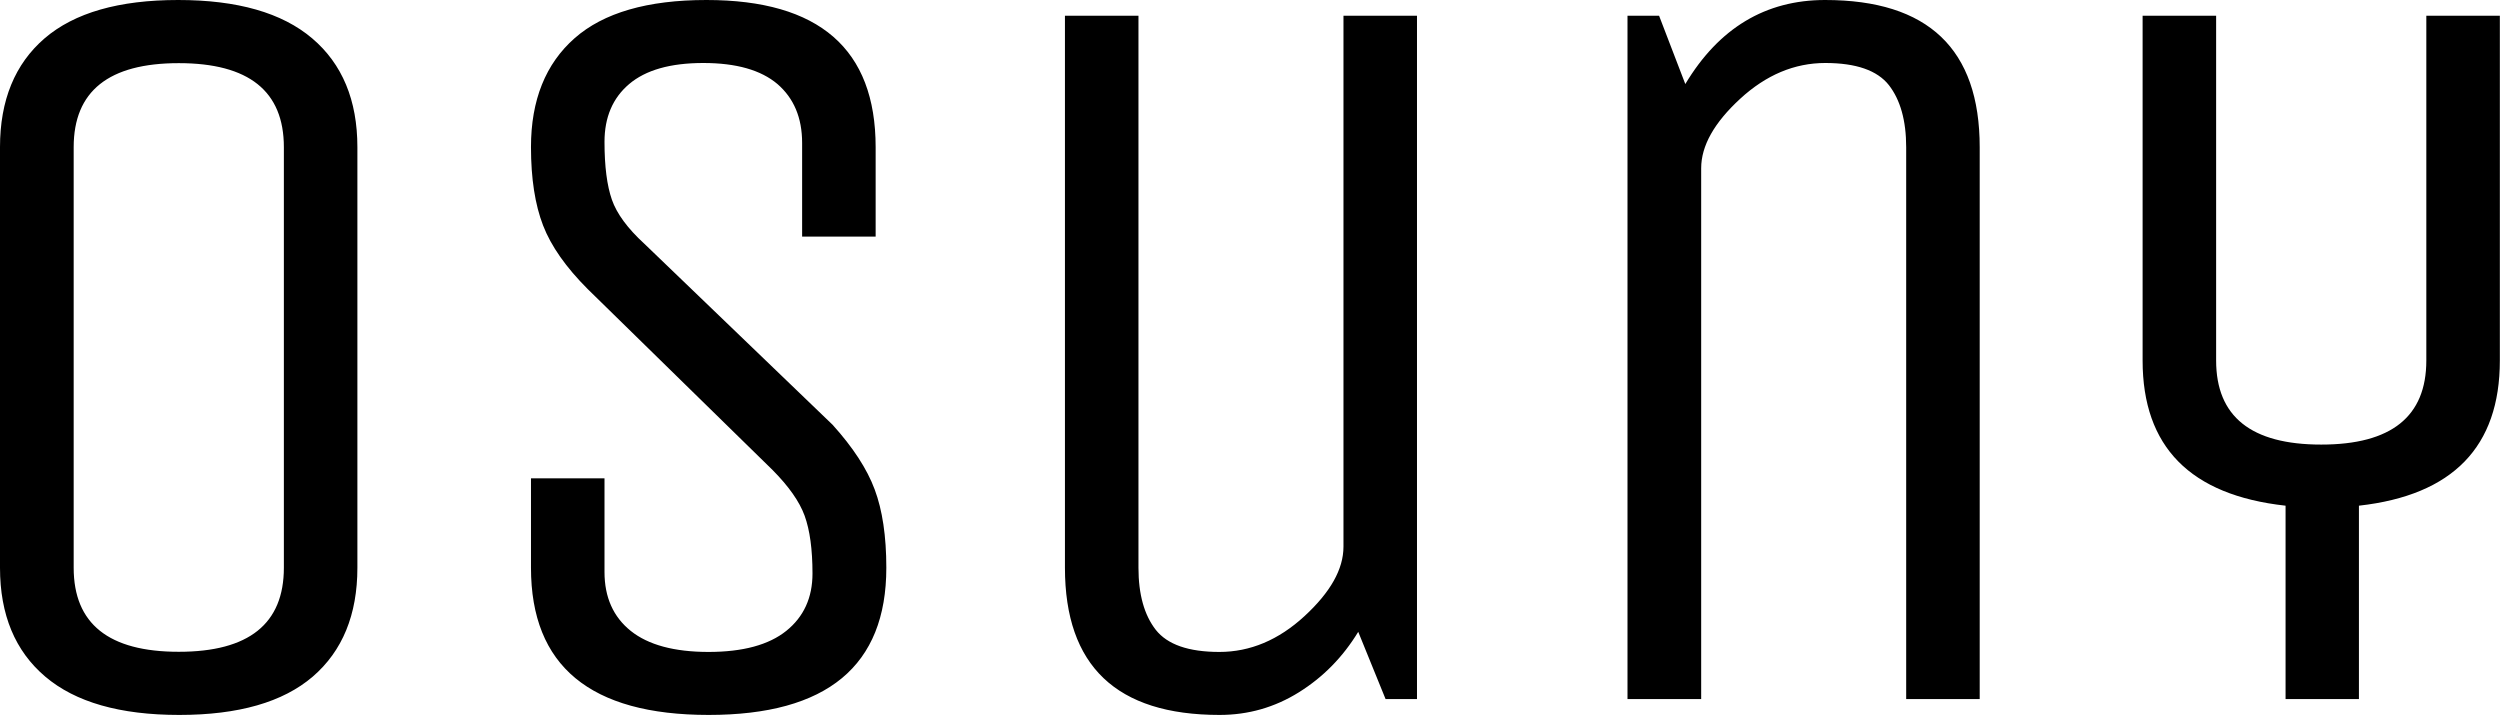
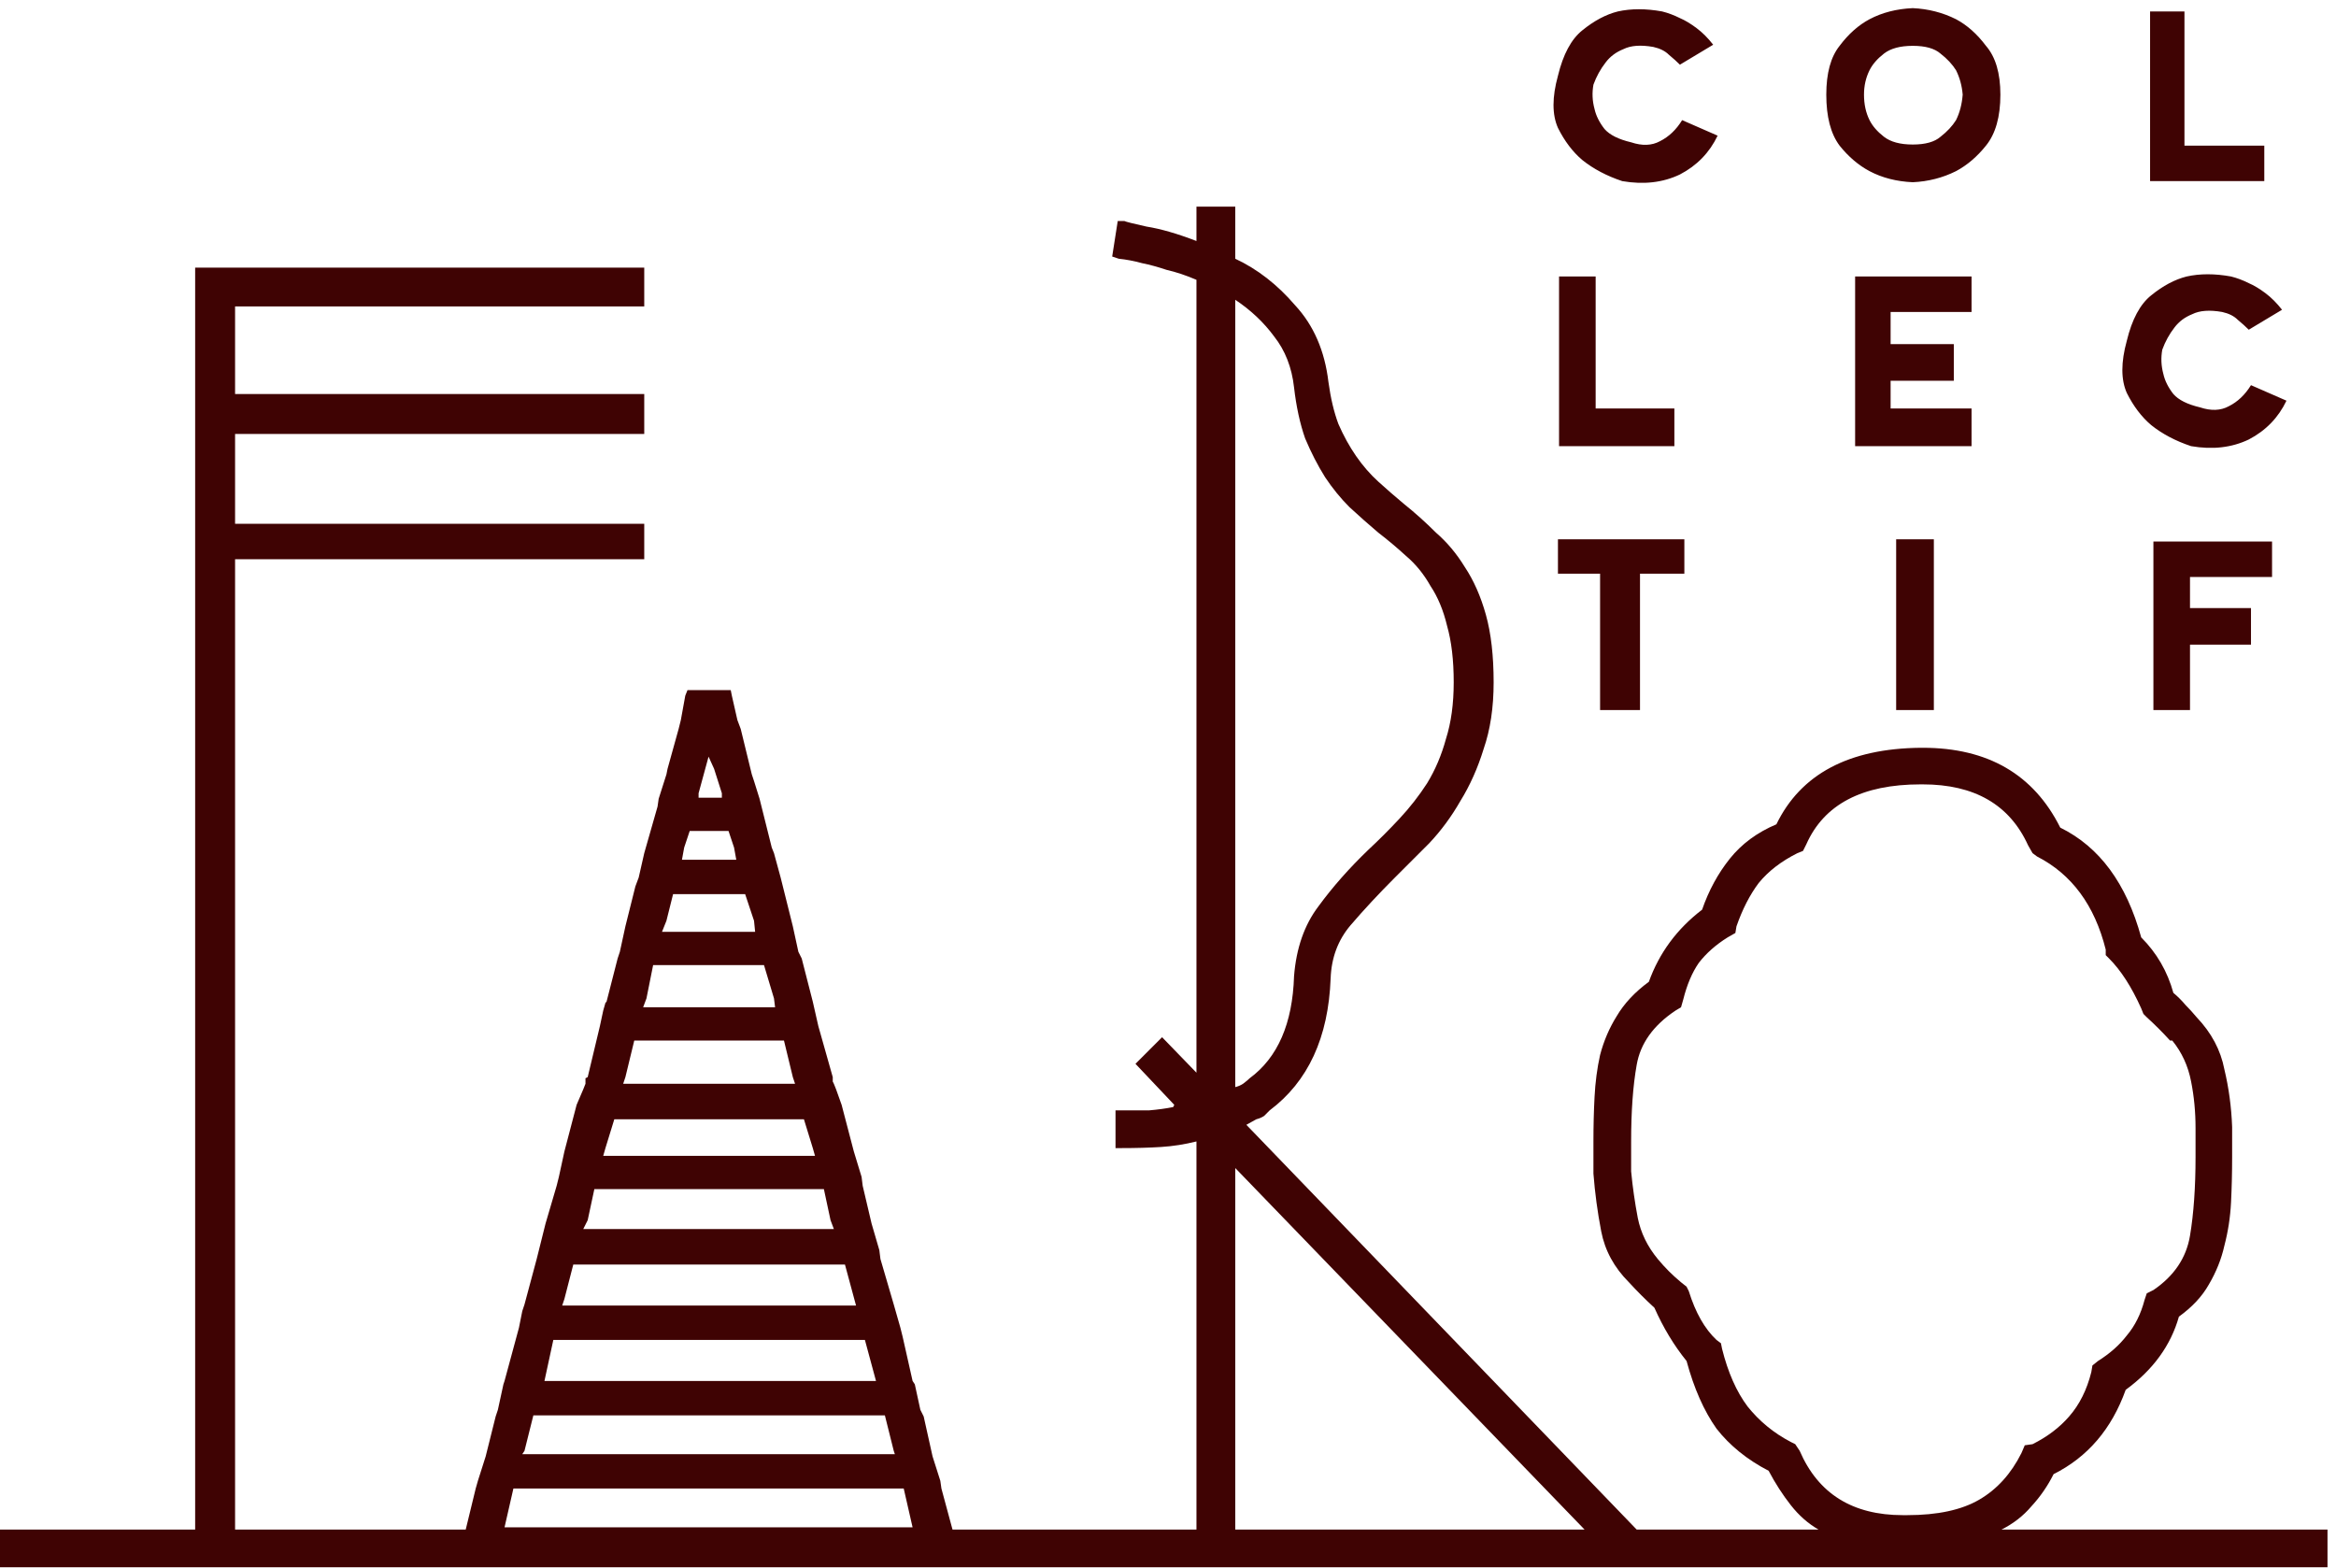
- <svg xmlns="http://www.w3.org/2000/svg" version="1.2" baseProfile="tiny" width="1591.4" height="455.1" overflow="visible" xml:space="preserve">
-   <switch>
-     <g>
-       <g fill="#000000">
-         <path d="M227.5 93.7v267.7c0 29.9-9.5 53-28.4 69.3-19 16.3-47.3 24.4-85 24.4S48 447 28.8 430.7C9.6 414.4 0 391.3 0 361.4V93.7c0-29.9 9.5-53 28.4-69.3C47.4 8.1 75.7 0 113.4 0s66.1 8.1 85.3 24.4c19.2 16.3 28.8 39.4 28.8 69.3zm-46.8 267.7V93.7c0-35.7-22.3-53.5-66.9-53.5-44.6 0-66.9 17.8-66.9 53.5v267.7c0 35.7 22.3 53.5 66.9 53.5 44.6 0 66.9-17.8 66.9-53.5zM564.2 361.4c0 62.5-37.7 93.7-113.1 93.7-75.4 0-113.1-31.2-113.1-93.7v-56.9h46.8v59.6c0 16.1 5.6 28.6 16.7 37.5 11.1 8.9 27.7 13.4 49.5 13.4 21.9 0 38.4-4.5 49.5-13.4 11.1-8.9 16.7-21.1 16.7-36.5 0-15.4-1.7-27.7-5-36.8-3.3-9.1-10.2-18.8-20.4-29.1L374.1 184c-13.8-13.8-23.3-27.3-28.4-40.5-5.1-13.2-7.7-29.8-7.7-49.9 0-29.9 9.3-53 27.8-69.3C384.2 8.1 412.2 0 449.7 0c71.8 0 107.7 31.2 107.7 93.7v56.9h-46.8V91c0-16.1-5.3-28.5-15.7-37.5-10.5-8.9-26.2-13.4-47.2-13.4-21 0-36.7 4.5-47.2 13.4s-15.7 21.2-15.7 36.8c0 15.6 1.6 27.9 4.7 36.8 3.1 8.9 10 18.3 20.7 28.1L530 270.4c12.9 14.3 21.9 28 26.8 41.2 4.9 13.1 7.4 29.7 7.4 49.8zM677.9 361.4V10h46.8v351.4c0 17 3.7 30.1 11 39.5 7.4 9.4 20.9 14.1 40.5 14.1s37.7-7.6 54.2-22.8c16.5-15.2 24.8-29.9 24.8-44.2V10H902v435h-20l-17.4-42.8c-9.8 16.1-22.4 28.9-37.8 38.5-15.4 9.6-32.2 14.4-50.5 14.4-65.6 0-98.4-31.2-98.4-93.7zM1082.8 445H1036V10h20.1l16.7 43.5c21.4-35.7 51.1-53.5 89-53.5 65.6 0 98.4 31.2 98.4 93.7V445h-46.8V93.7c0-16.9-3.7-30.1-11-39.5-7.4-9.4-20.9-14.1-40.5-14.1s-37.7 7.6-54.2 22.8c-16.5 15.2-24.8 29.9-24.8 44.2V445zM1501.7 445h-46.8V321.9c-60.7-6.7-91-37.5-91-92.4V10h46.8v219.5c0 35.7 22.3 53.5 66.9 53.5 44.6 0 66.9-17.8 66.9-53.5V10h46.8v219.5c0 54.9-29.9 85.7-89.7 92.4V445z" />
-       </g>
-     </g>
-   </switch>
+ <svg xmlns="http://www.w3.org/2000/svg" width="158" height="106" viewBox="0 0 158 106" fill="none">
+   <path d="M153.15 9.85V12.25H145.425V0.775H147.75V9.85H153.15ZM113.25 27.625V30.175H105.45V18.7H107.925V27.625H113.25ZM127.875 21.1V23.275H132.15V25.75H127.875V27.625H133.35V30.175H125.475V18.7H133.35V21.1H127.875ZM113.925 38.8H110.925V48.025H108.225V38.8H105.375V36.475H113.925V38.8ZM130.8 48.025H128.25V36.475H130.8V48.025ZM148.125 39.025V41.125H152.25V43.6H148.125V48.025H145.65V36.625H153.675V39.025H148.125ZM157.425 106H109.575H0V103.45H13.2V18.1H13.35H43.575V20.725H15.9V26.65H43.575V29.35H15.9V35.425H43.575V37.825H15.9V103.45H31.5L32.175 100.675L32.325 100.15L32.85 98.5L33.525 95.8L33.675 95.35L34.05 93.625L34.125 93.4L35.1 89.8L35.325 88.675L35.475 88.225L36.3 85.15L36.45 84.55L36.9 82.75L37.65 80.2L37.8 79.6L38.175 77.875L39 74.725L39.45 73.675L39.6 73.3V73.15V72.925L39.75 72.85L40.575 69.4L40.8 68.35L40.95 67.825L41.025 67.75L41.775 64.825L41.925 64.375L42.3 62.65L42.975 59.95L43.2 59.35L43.575 57.7L44.475 54.55L44.55 54.025L45.075 52.375L45.15 52L45.9 49.3L46.05 48.7L46.35 47.05L46.5 46.675H49.425L49.5 47.05L49.875 48.7L50.1 49.3L50.85 52.375L51 52.825L51.375 54.025L52.2 57.325L52.35 57.7L52.8 59.35L52.95 59.95L53.625 62.65L54 64.375L54.225 64.825L54.975 67.75L55.35 69.4L56.325 72.85V72.925V73.15L56.4 73.3L56.55 73.675L56.925 74.725L57.75 77.875L58.275 79.6L58.35 80.2L58.95 82.75L59.475 84.55L59.55 85.15L60.45 88.225L60.9 89.8L61.05 90.4L61.725 93.4L61.875 93.625L62.25 95.35L62.475 95.8L63.075 98.5L63.6 100.15L63.675 100.675L64.425 103.45H80.925V77.2C80.125 77.4 79.325 77.525 78.525 77.575C77.725 77.625 76.825 77.65 75.825 77.65H75.45V75.1H75.825C76.525 75.1 77.15 75.1 77.7 75.1C78.3 75.05 78.85 74.975 79.35 74.875L79.425 74.725L76.8 71.95L78.6 70.15L80.925 72.55V18.925C80.225 18.625 79.55 18.4 78.9 18.25C78.3 18.05 77.75 17.9 77.25 17.8C76.7 17.65 76.175 17.55 75.675 17.5L75.225 17.35L75.6 14.95H76.05C76.15 15 76.65 15.125 77.55 15.325C78.5 15.475 79.625 15.8 80.925 16.3V13.975H83.55V17.5C85.05 18.2 86.4 19.25 87.6 20.65C88.85 22 89.6 23.725 89.85 25.825C90 26.925 90.225 27.875 90.525 28.675C90.875 29.475 91.275 30.2 91.725 30.85C92.175 31.5 92.675 32.075 93.225 32.575C93.775 33.075 94.35 33.575 94.95 34.075C95.7 34.675 96.425 35.325 97.125 36.025C97.875 36.675 98.525 37.45 99.075 38.35C99.675 39.25 100.15 40.325 100.5 41.575C100.85 42.825 101.025 44.35 101.025 46.15C101.025 47.85 100.8 49.35 100.35 50.65C99.95 51.95 99.425 53.125 98.775 54.175C98.175 55.225 97.475 56.175 96.675 57.025C95.875 57.825 95.1 58.6 94.35 59.35C93.25 60.45 92.25 61.525 91.35 62.575C90.5 63.575 90.05 64.775 90 66.175C89.85 70.175 88.475 73.15 85.875 75.1C85.775 75.2 85.65 75.325 85.5 75.475C85.35 75.575 85.175 75.65 84.975 75.7L84.3 76.075L110.7 103.45H123C122.3 103.05 121.675 102.5 121.125 101.8C120.575 101.1 120.075 100.325 119.625 99.475C118.175 98.725 117 97.775 116.1 96.625C115.25 95.425 114.575 93.9 114.075 92.05C113.225 91 112.5 89.8 111.9 88.45C111.3 87.9 110.725 87.325 110.175 86.725C109.175 85.725 108.55 84.575 108.3 83.275C108.05 81.975 107.875 80.675 107.775 79.375V78.25V77.65V77.2C107.775 76.15 107.8 75.15 107.85 74.2C107.9 73.2 108.025 72.25 108.225 71.35C108.475 70.4 108.85 69.525 109.35 68.725C109.85 67.875 110.575 67.1 111.525 66.4C112.225 64.45 113.425 62.825 115.125 61.525C115.575 60.225 116.2 59.075 117 58.075C117.8 57.075 118.85 56.3 120.15 55.75C121.8 52.35 125.05 50.625 129.9 50.575H130.05C134.45 50.575 137.55 52.375 139.35 55.975C142 57.275 143.825 59.75 144.825 63.4C145.875 64.45 146.6 65.7 147 67.15C147.3 67.4 147.575 67.675 147.825 67.975C148.075 68.225 148.325 68.5 148.575 68.8C149.575 69.85 150.2 71.025 150.45 72.325C150.75 73.575 150.925 74.875 150.975 76.225V77.2V77.8V78.25C150.975 79.3 150.95 80.325 150.9 81.325C150.85 82.325 150.7 83.3 150.45 84.25C150.25 85.15 149.9 86.025 149.4 86.875C148.95 87.675 148.275 88.4 147.375 89.05C146.825 91 145.625 92.65 143.775 94C142.825 96.65 141.2 98.55 138.9 99.7C138.5 100.5 138 101.225 137.4 101.875C136.85 102.525 136.175 103.05 135.375 103.45H157.425V106ZM83.55 73.525C83.75 73.475 83.925 73.4 84.075 73.3C84.275 73.15 84.425 73.025 84.525 72.925C86.425 71.525 87.425 69.225 87.525 66.025C87.675 64.125 88.225 62.55 89.175 61.3C90.125 60 91.25 58.725 92.55 57.475C93.25 56.825 93.95 56.125 94.65 55.375C95.35 54.625 95.975 53.825 96.525 52.975C97.075 52.075 97.5 51.075 97.8 49.975C98.15 48.875 98.325 47.6 98.325 46.15C98.325 44.65 98.175 43.375 97.875 42.325C97.625 41.275 97.25 40.375 96.75 39.625C96.3 38.825 95.75 38.15 95.1 37.6C94.5 37.05 93.875 36.525 93.225 36.025C92.575 35.475 91.925 34.9 91.275 34.3C90.675 33.7 90.125 33.025 89.625 32.275C89.125 31.475 88.675 30.6 88.275 29.65C87.925 28.65 87.675 27.5 87.525 26.2C87.375 24.85 86.925 23.7 86.175 22.75C85.475 21.8 84.6 20.975 83.55 20.275V73.525ZM121.725 98.125C122.975 101.025 125.3 102.475 128.7 102.475H129C131.05 102.475 132.675 102.125 133.875 101.425C135.075 100.725 136.025 99.675 136.725 98.275L136.95 97.75L137.475 97.675C138.475 97.175 139.3 96.55 139.95 95.8C140.65 95 141.15 94 141.45 92.8L141.525 92.35L141.9 92.05C142.7 91.55 143.35 90.975 143.85 90.325C144.4 89.675 144.8 88.875 145.05 87.925L145.2 87.475L145.65 87.25C147.05 86.3 147.875 85.075 148.125 83.575C148.375 82.075 148.5 80.3 148.5 78.25V77.8V77.2V76.3C148.5 75.2 148.4 74.15 148.2 73.15C148 72.1 147.575 71.175 146.925 70.375H146.775C146.275 69.825 145.75 69.3 145.2 68.8L144.975 68.575L144.825 68.2C144.175 66.75 143.45 65.625 142.65 64.825L142.425 64.6V64.225C141.675 61.225 140.125 59.125 137.775 57.925L137.475 57.7L137.175 57.175C135.925 54.425 133.55 53.05 130.05 53.05H129.9C125.95 53.05 123.375 54.4 122.175 57.1L121.95 57.55L121.575 57.7C120.475 58.25 119.6 58.925 118.95 59.725C118.35 60.525 117.85 61.5 117.45 62.65L117.375 63.1L116.85 63.4C116.05 63.9 115.4 64.475 114.9 65.125C114.45 65.775 114.1 66.6 113.85 67.6L113.7 68.125L113.325 68.35C111.825 69.35 110.95 70.575 110.7 72.025C110.45 73.425 110.325 75.15 110.325 77.2V77.65V78.25V79.225C110.425 80.275 110.575 81.325 110.775 82.375C110.975 83.375 111.425 84.3 112.125 85.15C112.375 85.45 112.625 85.725 112.875 85.975C113.125 86.225 113.4 86.475 113.7 86.725L114.075 87.025L114.225 87.325C114.675 88.775 115.3 89.875 116.1 90.625L116.4 90.85L116.475 91.225C116.875 92.825 117.45 94.125 118.2 95.125C119 96.125 119.975 96.925 121.125 97.525L121.425 97.675L121.725 98.125ZM83.55 79V103.45H107.175L83.55 79ZM47.25 53.95H48.825V53.65L48.3 52L47.925 51.175L47.7 52L47.25 53.65V53.95ZM46.125 58.15H49.8L49.65 57.325L49.275 56.2H46.65L46.275 57.325L46.125 58.15ZM44.775 63.025H51.075L51 62.275L50.4 60.475H45.525L45.075 62.275L44.775 63.025ZM43.5 68.125H52.425L52.35 67.525L51.675 65.275H44.175L43.725 67.525L43.5 68.125ZM42.15 73.3H53.775L53.625 72.85L53.025 70.375H42.9L42.3 72.85L42.15 73.3ZM40.8 78.175H55.125L54.975 77.65L54.375 75.7H41.55L40.95 77.65L40.8 78.175ZM39.45 83.125H56.4L56.175 82.525L55.725 80.425H40.2L39.75 82.525L39.45 83.125ZM38.025 88.3H57.9L57.15 85.525H38.775L38.175 87.85L38.025 88.3ZM36.675 93.4H59.25L58.5 90.625H37.425L36.825 93.4H36.675ZM35.325 98.35H60.525L60.45 98.125L59.85 95.725H36.075L35.475 98.125L35.325 98.35ZM34.125 103.3H61.725L61.125 100.675H34.725L34.125 103.3ZM116.175 9.175C115.625 10.325 114.775 11.2 113.625 11.8C112.475 12.35 111.175 12.5 109.725 12.25C108.675 11.9 107.775 11.425 107.025 10.825C106.375 10.275 105.825 9.55 105.375 8.65C104.975 7.75 104.975 6.575 105.375 5.125C105.725 3.675 106.275 2.65 107.025 2.05C107.825 1.4 108.625 0.975 109.425 0.775C110.325 0.575 111.325 0.575 112.425 0.775C112.825 0.875 113.225 1.025 113.625 1.225C113.975 1.375 114.35 1.6 114.75 1.9C115.15 2.2 115.525 2.575 115.875 3.025L113.625 4.375C113.425 4.175 113.175 3.95 112.875 3.7C112.625 3.45 112.275 3.275 111.825 3.175C110.975 3.025 110.3 3.075 109.8 3.325C109.3 3.525 108.9 3.825 108.6 4.225C108.25 4.675 107.975 5.175 107.775 5.725C107.675 6.275 107.7 6.825 107.85 7.375C107.95 7.825 108.175 8.275 108.525 8.725C108.875 9.125 109.475 9.425 110.325 9.625C111.075 9.875 111.725 9.85 112.275 9.55C112.875 9.25 113.375 8.775 113.775 8.125L116.175 9.175ZM129.375 0.55C130.425 0.6 131.4 0.85 132.3 1.3C133.05 1.7 133.725 2.3 134.325 3.1C134.975 3.85 135.3 4.95 135.3 6.4C135.3 7.9 134.975 9.05 134.325 9.85C133.725 10.6 133.05 11.175 132.3 11.575C131.4 12.025 130.425 12.275 129.375 12.325C128.275 12.275 127.3 12.025 126.45 11.575C125.7 11.175 125.025 10.6 124.425 9.85C123.825 9.05 123.525 7.9 123.525 6.4C123.525 4.95 123.825 3.85 124.425 3.1C125.025 2.3 125.7 1.7 126.45 1.3C127.3 0.85 128.275 0.6 129.375 0.55ZM129.375 9.775C130.225 9.775 130.85 9.6 131.25 9.25C131.7 8.9 132.05 8.525 132.3 8.125C132.55 7.625 132.7 7.05 132.75 6.4C132.7 5.8 132.55 5.25 132.3 4.75C132.05 4.35 131.7 3.975 131.25 3.625C130.85 3.275 130.225 3.1 129.375 3.1C128.525 3.1 127.875 3.275 127.425 3.625C126.975 3.975 126.65 4.35 126.45 4.75C126.2 5.25 126.075 5.8 126.075 6.4C126.075 7.05 126.2 7.625 126.45 8.125C126.65 8.525 126.975 8.9 127.425 9.25C127.875 9.6 128.525 9.775 129.375 9.775ZM154.65 27.1C154.1 28.25 153.25 29.125 152.1 29.725C150.95 30.275 149.65 30.425 148.2 30.175C147.15 29.825 146.25 29.35 145.5 28.75C144.85 28.2 144.3 27.475 143.85 26.575C143.45 25.675 143.45 24.5 143.85 23.05C144.2 21.6 144.75 20.575 145.5 19.975C146.3 19.325 147.1 18.9 147.9 18.7C148.8 18.5 149.8 18.5 150.9 18.7C151.3 18.8 151.7 18.95 152.1 19.15C152.45 19.3 152.825 19.525 153.225 19.825C153.625 20.125 154 20.5 154.35 20.95L152.1 22.3C151.9 22.1 151.65 21.875 151.35 21.625C151.1 21.375 150.75 21.2 150.3 21.1C149.45 20.95 148.775 21 148.275 21.25C147.775 21.45 147.375 21.75 147.075 22.15C146.725 22.6 146.45 23.1 146.25 23.65C146.15 24.2 146.175 24.75 146.325 25.3C146.425 25.75 146.65 26.2 147 26.65C147.35 27.05 147.95 27.35 148.8 27.55C149.55 27.8 150.2 27.775 150.75 27.475C151.35 27.175 151.85 26.7 152.25 26.05L154.65 27.1Z" fill="#3F0303" />
</svg>
